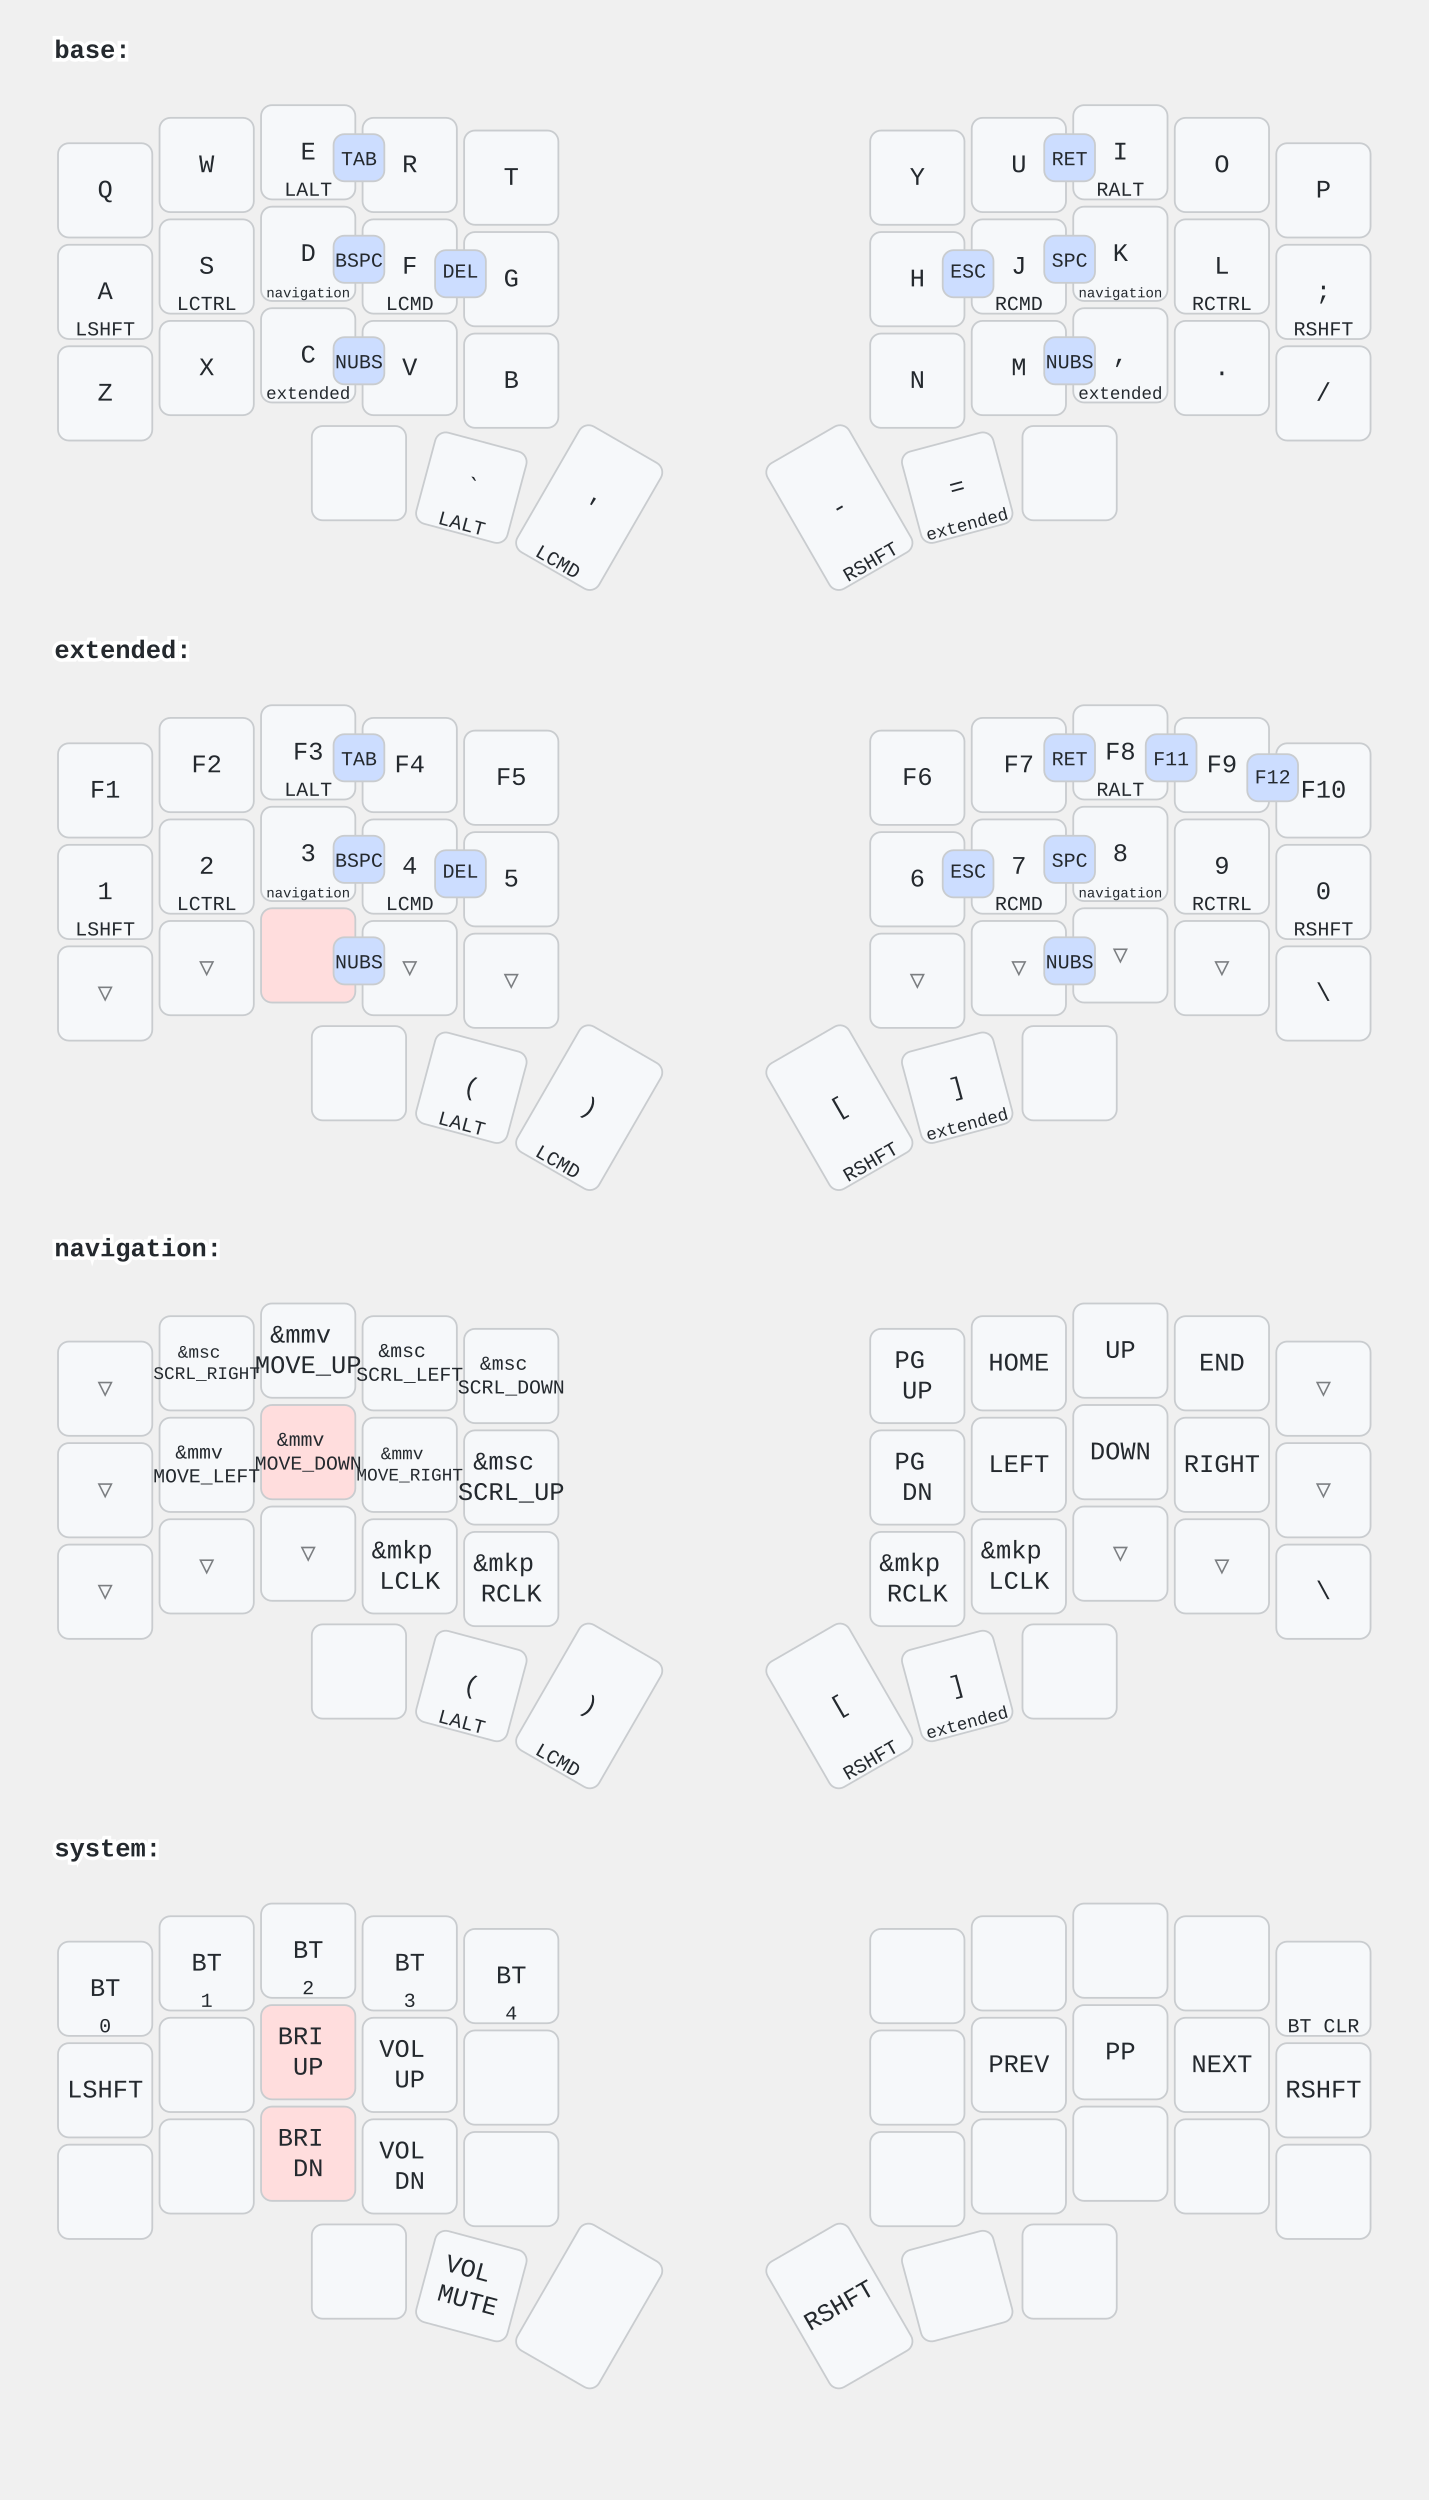
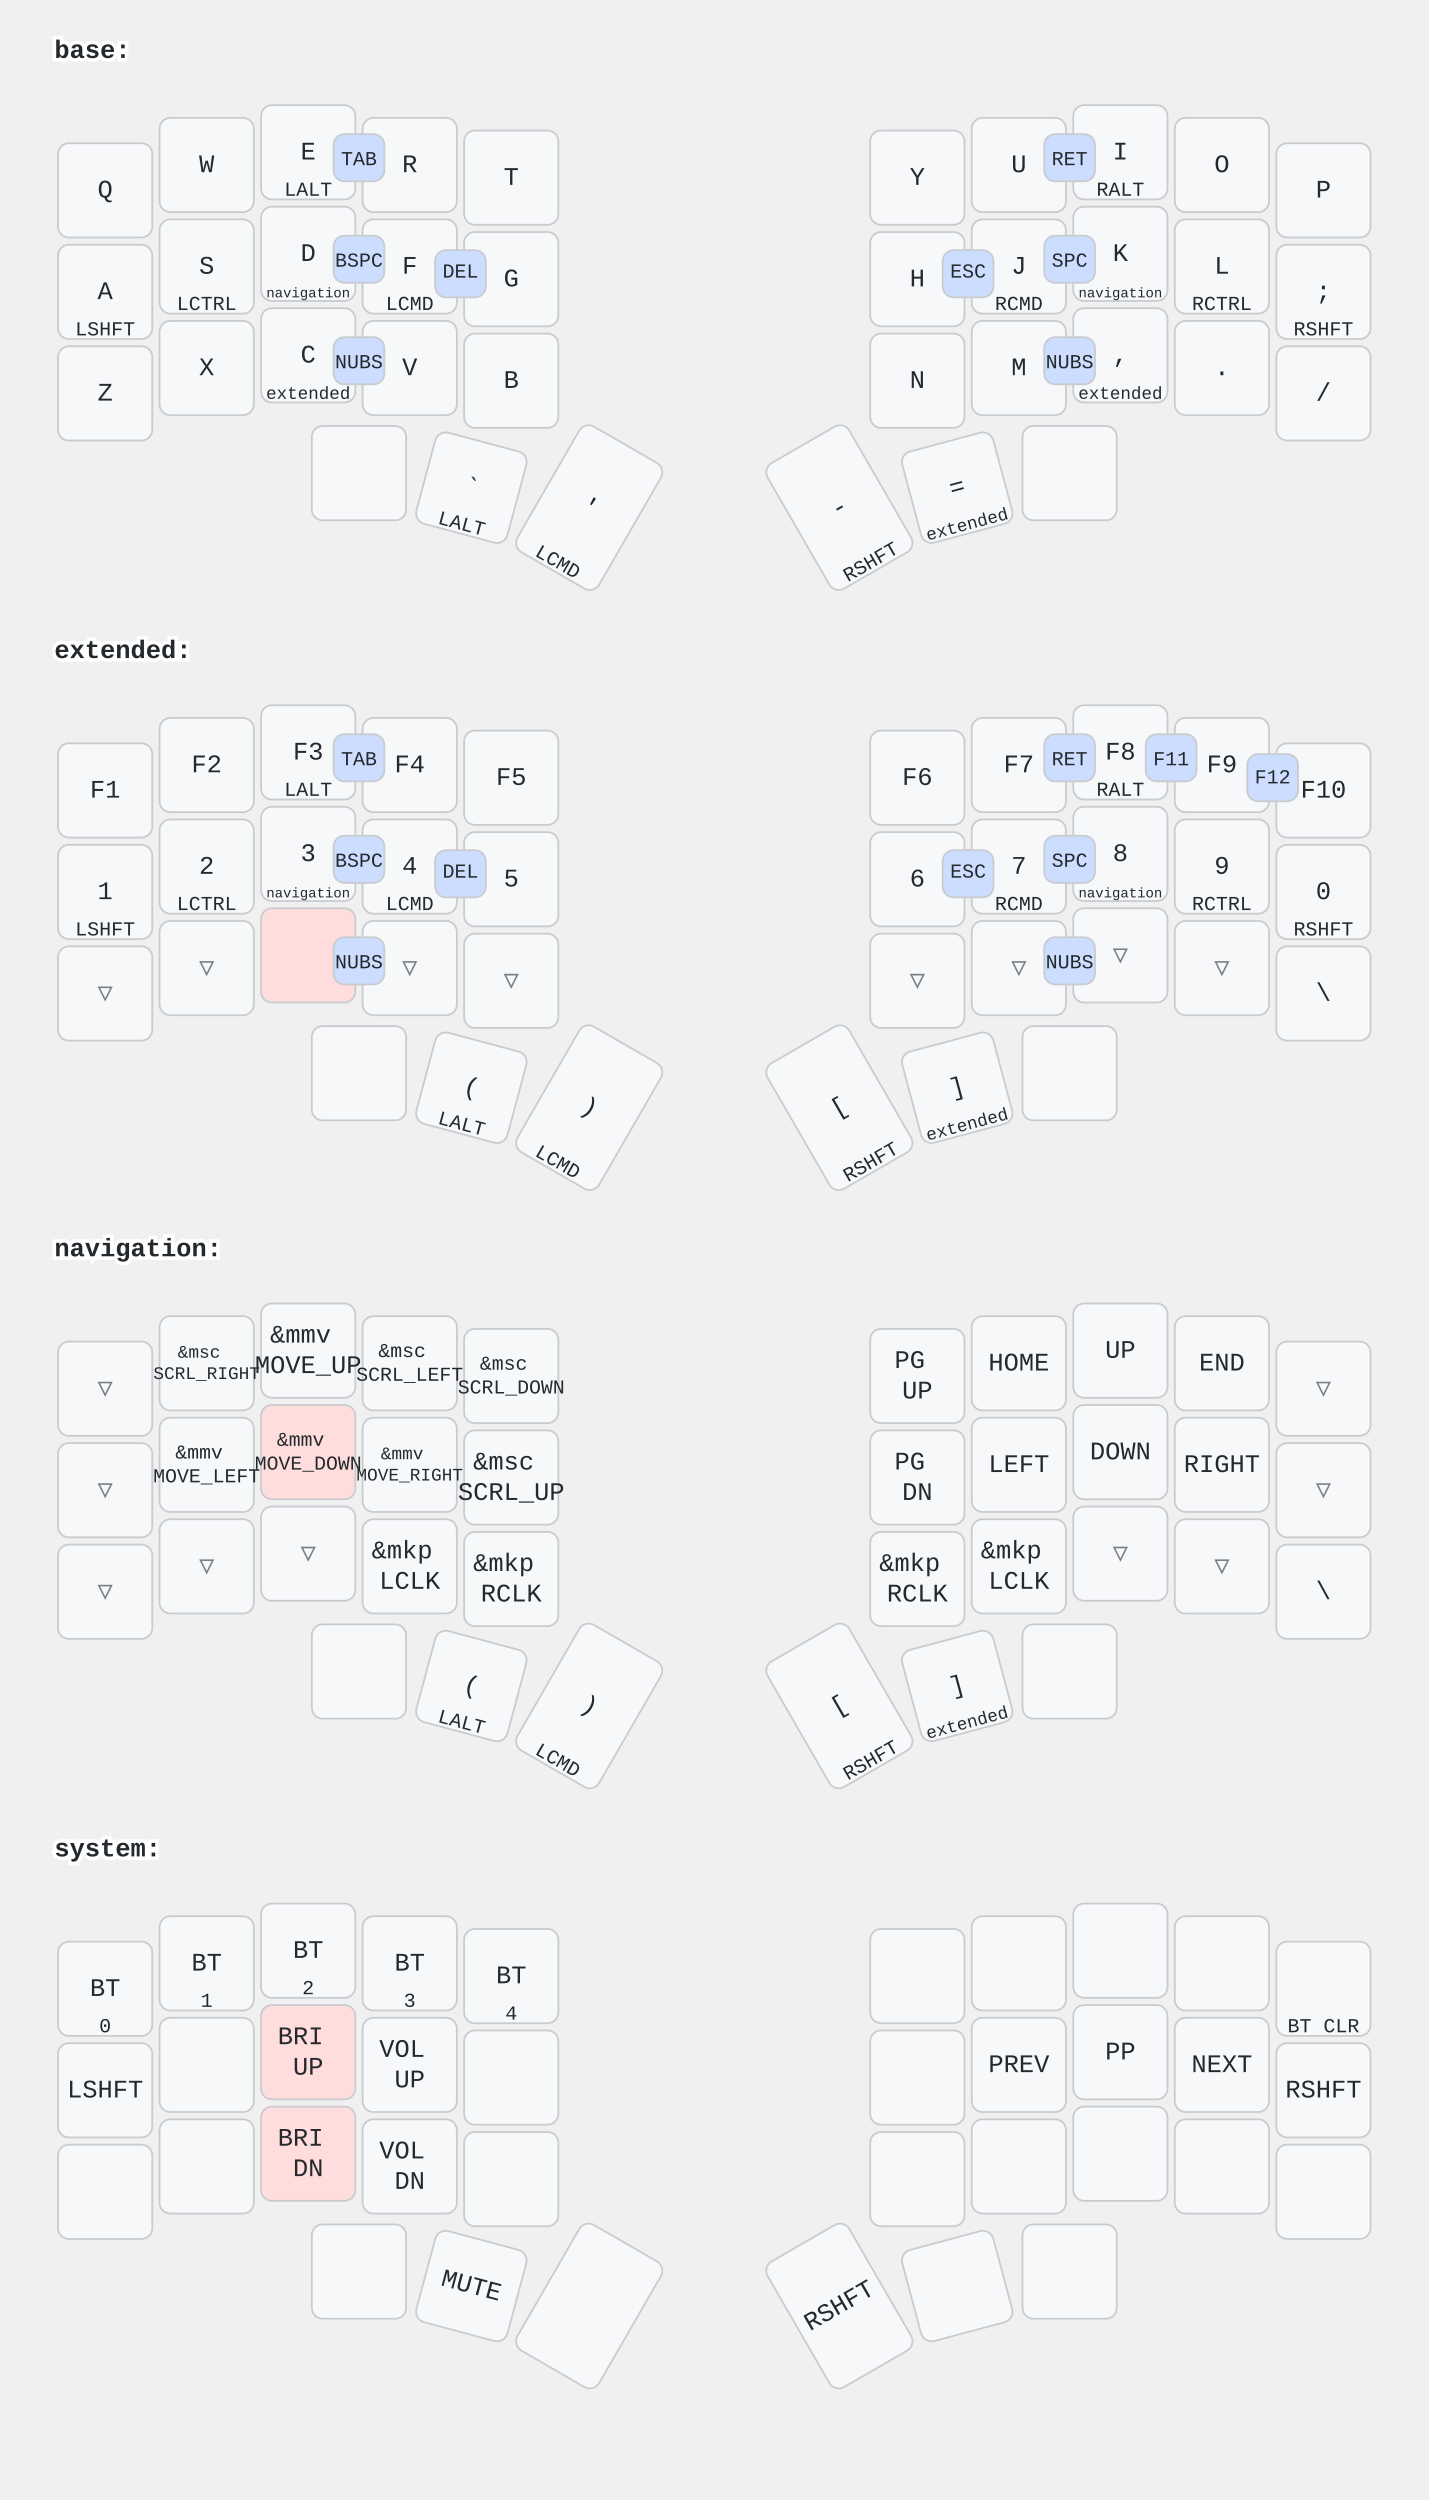
<svg xmlns="http://www.w3.org/2000/svg" width="788" height="1379" viewBox="0 0 788 1379" class="keymap">
  <style>/* inherit to force styles through use tags */
svg path {
    fill: inherit;
}

/* font and background color specifications */
svg.keymap {
    font-family: SFMono-Regular,Consolas,Liberation Mono,Menlo,monospace;
    font-size: 14px;
    font-kerning: normal;
    text-rendering: optimizeLegibility;
    fill: #24292e;
}

/* default key styling */
rect.key {
    fill: #f6f8fa;
}

rect.key, rect.combo {
    stroke: #c9cccf;
    stroke-width: 1;
}

/* default key side styling, only used is draw_key_sides is set */
rect.side {
    filter: brightness(90%);
}

/* color accent for combo boxes */
rect.combo, rect.combo-separate {
    fill: #cdf;
}

/* color accent for held keys */
rect.held, rect.combo.held {
    fill: #fdd;
}

/* color accent for ghost (optional) keys */
rect.ghost, rect.combo.ghost {
    stroke-dasharray: 4, 4;
    stroke-width: 2;
}

text {
    text-anchor: middle;
    dominant-baseline: middle;
}

/* styling for layer labels */
text.label {
    font-weight: bold;
    text-anchor: start;
    stroke: white;
    stroke-width: 4;
    paint-order: stroke;
}

/* styling for optional footer */
text.footer {
    text-anchor: end;
    dominant-baseline: auto;
    stroke: white;
    stroke-width: 4;
    paint-order: stroke;
}

/* styling for combo tap, and key non-tap label text */
text.combo, text.hold, text.shifted, text.left, text.right {
    font-size: 11px;
}

text.hold {
    text-anchor: middle;
    dominant-baseline: auto;
}

text.shifted {
    text-anchor: middle;
    dominant-baseline: hanging;
}

text.left {
    text-anchor: start;
}

text.right {
    text-anchor: end;
}

text.layer-activator {
    text-decoration: underline;
}

/* styling for hold/shifted label text in combo box */
text.combo.hold, text.combo.shifted, text.combo.left, text.combo.right {
    font-size: 8px;
}

/* lighter symbol for transparent keys */
text.trans {
    fill: #7b7e81;
}

/* styling for combo dendrons */
path.combo {
    stroke-width: 1;
    stroke: gray;
    fill: none;
}

/* Start Tabler Icons Cleanup */
/* cannot use height/width with glyphs */
.icon-tabler &gt; path {
    fill: inherit;
    stroke: inherit;
    stroke-width: 2;
}
/* hide tabler's default box */
.icon-tabler &gt; path[stroke="none"][fill="none"] {
    visibility: hidden;
}
/* End Tabler Icons Cleanup */
</style>
  <g transform="translate(30, 0)" class="layer-base">
    <text x="0" y="28" class="label" id="base">base:</text>
    <g transform="translate(0, 56)">
      <g transform="translate(28, 49)" class="key keypos-0">
        <rect rx="6" ry="6" x="-26" y="-26" width="52" height="52" class="key" />
        <text x="0" y="0" class="key tap">Q</text>
      </g>
      <g transform="translate(84, 35)" class="key keypos-1">
        <rect rx="6" ry="6" x="-26" y="-26" width="52" height="52" class="key" />
        <text x="0" y="0" class="key tap">W</text>
      </g>
      <g transform="translate(140, 28)" class="key keypos-2">
        <rect rx="6" ry="6" x="-26" y="-26" width="52" height="52" class="key" />
        <text x="0" y="0" class="key tap">E</text>
        <text x="0" y="24" class="key hold">LALT</text>
      </g>
      <g transform="translate(196, 35)" class="key keypos-3">
        <rect rx="6" ry="6" x="-26" y="-26" width="52" height="52" class="key" />
        <text x="0" y="0" class="key tap">R</text>
      </g>
      <g transform="translate(252, 42)" class="key keypos-4">
        <rect rx="6" ry="6" x="-26" y="-26" width="52" height="52" class="key" />
        <text x="0" y="0" class="key tap">T</text>
      </g>
      <g transform="translate(476, 42)" class="key keypos-5">
        <rect rx="6" ry="6" x="-26" y="-26" width="52" height="52" class="key" />
        <text x="0" y="0" class="key tap">Y</text>
      </g>
      <g transform="translate(532, 35)" class="key keypos-6">
        <rect rx="6" ry="6" x="-26" y="-26" width="52" height="52" class="key" />
        <text x="0" y="0" class="key tap">U</text>
      </g>
      <g transform="translate(588, 28)" class="key keypos-7">
        <rect rx="6" ry="6" x="-26" y="-26" width="52" height="52" class="key" />
        <text x="0" y="0" class="key tap">I</text>
        <text x="0" y="24" class="key hold">RALT</text>
      </g>
      <g transform="translate(644, 35)" class="key keypos-8">
        <rect rx="6" ry="6" x="-26" y="-26" width="52" height="52" class="key" />
        <text x="0" y="0" class="key tap">O</text>
      </g>
      <g transform="translate(700, 49)" class="key keypos-9">
        <rect rx="6" ry="6" x="-26" y="-26" width="52" height="52" class="key" />
        <text x="0" y="0" class="key tap">P</text>
      </g>
      <g transform="translate(28, 105)" class="key keypos-10">
        <rect rx="6" ry="6" x="-26" y="-26" width="52" height="52" class="key" />
        <text x="0" y="0" class="key tap">A</text>
        <text x="0" y="24" class="key hold">LSHFT</text>
      </g>
      <g transform="translate(84, 91)" class="key keypos-11">
        <rect rx="6" ry="6" x="-26" y="-26" width="52" height="52" class="key" />
        <text x="0" y="0" class="key tap">S</text>
        <text x="0" y="24" class="key hold">LCTRL</text>
      </g>
      <g transform="translate(140, 84)" class="key keypos-12">
        <rect rx="6" ry="6" x="-26" y="-26" width="52" height="52" class="key" />
        <text x="0" y="0" class="key tap">D</text>
        <a href="#navigation">
          <text x="0" y="24" class="key hold layer-activator">
            <tspan style="font-size: 70%">navigation</tspan>
          </text>
        </a>
      </g>
      <g transform="translate(196, 91)" class="key keypos-13">
        <rect rx="6" ry="6" x="-26" y="-26" width="52" height="52" class="key" />
        <text x="0" y="0" class="key tap">F</text>
        <text x="0" y="24" class="key hold">LCMD</text>
      </g>
      <g transform="translate(252, 98)" class="key keypos-14">
        <rect rx="6" ry="6" x="-26" y="-26" width="52" height="52" class="key" />
        <text x="0" y="0" class="key tap">G</text>
      </g>
      <g transform="translate(476, 98)" class="key keypos-15">
        <rect rx="6" ry="6" x="-26" y="-26" width="52" height="52" class="key" />
        <text x="0" y="0" class="key tap">H</text>
      </g>
      <g transform="translate(532, 91)" class="key keypos-16">
        <rect rx="6" ry="6" x="-26" y="-26" width="52" height="52" class="key" />
        <text x="0" y="0" class="key tap">J</text>
        <text x="0" y="24" class="key hold">RCMD</text>
      </g>
      <g transform="translate(588, 84)" class="key keypos-17">
        <rect rx="6" ry="6" x="-26" y="-26" width="52" height="52" class="key" />
        <text x="0" y="0" class="key tap">K</text>
        <a href="#navigation">
          <text x="0" y="24" class="key hold layer-activator">
            <tspan style="font-size: 70%">navigation</tspan>
          </text>
        </a>
      </g>
      <g transform="translate(644, 91)" class="key keypos-18">
        <rect rx="6" ry="6" x="-26" y="-26" width="52" height="52" class="key" />
        <text x="0" y="0" class="key tap">L</text>
        <text x="0" y="24" class="key hold">RCTRL</text>
      </g>
      <g transform="translate(700, 105)" class="key keypos-19">
        <rect rx="6" ry="6" x="-26" y="-26" width="52" height="52" class="key" />
        <text x="0" y="0" class="key tap">;</text>
        <text x="0" y="24" class="key hold">RSHFT</text>
      </g>
      <g transform="translate(28, 161)" class="key keypos-20">
        <rect rx="6" ry="6" x="-26" y="-26" width="52" height="52" class="key" />
        <text x="0" y="0" class="key tap">Z</text>
      </g>
      <g transform="translate(84, 147)" class="key keypos-21">
        <rect rx="6" ry="6" x="-26" y="-26" width="52" height="52" class="key" />
        <text x="0" y="0" class="key tap">X</text>
      </g>
      <g transform="translate(140, 140)" class="key keypos-22">
        <rect rx="6" ry="6" x="-26" y="-26" width="52" height="52" class="key" />
        <text x="0" y="0" class="key tap">C</text>
        <a href="#extended">
          <text x="0" y="24" class="key hold layer-activator">
            <tspan style="font-size: 88%">extended</tspan>
          </text>
        </a>
      </g>
      <g transform="translate(196, 147)" class="key keypos-23">
        <rect rx="6" ry="6" x="-26" y="-26" width="52" height="52" class="key" />
        <text x="0" y="0" class="key tap">V</text>
      </g>
      <g transform="translate(252, 154)" class="key keypos-24">
        <rect rx="6" ry="6" x="-26" y="-26" width="52" height="52" class="key" />
        <text x="0" y="0" class="key tap">B</text>
      </g>
      <g transform="translate(476, 154)" class="key keypos-25">
        <rect rx="6" ry="6" x="-26" y="-26" width="52" height="52" class="key" />
        <text x="0" y="0" class="key tap">N</text>
      </g>
      <g transform="translate(532, 147)" class="key keypos-26">
        <rect rx="6" ry="6" x="-26" y="-26" width="52" height="52" class="key" />
        <text x="0" y="0" class="key tap">M</text>
      </g>
      <g transform="translate(588, 140)" class="key keypos-27">
        <rect rx="6" ry="6" x="-26" y="-26" width="52" height="52" class="key" />
        <text x="0" y="0" class="key tap">,</text>
        <a href="#extended">
          <text x="0" y="24" class="key hold layer-activator">
            <tspan style="font-size: 88%">extended</tspan>
          </text>
        </a>
      </g>
      <g transform="translate(644, 147)" class="key keypos-28">
        <rect rx="6" ry="6" x="-26" y="-26" width="52" height="52" class="key" />
        <text x="0" y="0" class="key tap">.</text>
      </g>
      <g transform="translate(700, 161)" class="key keypos-29">
        <rect rx="6" ry="6" x="-26" y="-26" width="52" height="52" class="key" />
        <text x="0" y="0" class="key tap">/</text>
      </g>
      <g transform="translate(168, 205)" class="key keypos-30">
        <rect rx="6" ry="6" x="-26" y="-26" width="52" height="52" class="key" />
      </g>
      <g transform="translate(230, 213) rotate(15.0)" class="key keypos-31">
        <rect rx="6" ry="6" x="-26" y="-26" width="52" height="52" class="key" />
        <text x="0" y="0" class="key tap">`</text>
        <text x="0" y="24" class="key hold">LALT</text>
      </g>
      <g transform="translate(295, 224) rotate(30.0)" class="key keypos-32">
        <rect rx="6" ry="6" x="-26" y="-40" width="52" height="80" class="key" />
        <text x="0" y="0" class="key tap">'</text>
        <text x="0" y="38" class="key hold">LCMD</text>
      </g>
      <g transform="translate(433, 224) rotate(-30.0)" class="key keypos-33">
        <rect rx="6" ry="6" x="-26" y="-40" width="52" height="80" class="key" />
        <text x="0" y="0" class="key tap">-</text>
        <text x="0" y="38" class="key hold">RSHFT</text>
      </g>
      <g transform="translate(498, 213) rotate(-15.0)" class="key keypos-34">
        <rect rx="6" ry="6" x="-26" y="-26" width="52" height="52" class="key" />
        <text x="0" y="0" class="key tap">=</text>
        <a href="#extended">
          <text x="0" y="24" class="key hold layer-activator">
            <tspan style="font-size: 88%">extended</tspan>
          </text>
        </a>
      </g>
      <g transform="translate(560, 205)" class="key keypos-35">
        <rect rx="6" ry="6" x="-26" y="-26" width="52" height="52" class="key" />
      </g>
      <g class="combo combopos-0">
        <rect rx="6" ry="6" x="154" y="18" width="28" height="26" class="combo" />
        <text x="168" y="32" class="combo tap">TAB</text>
      </g>
      <g class="combo combopos-1">
        <rect rx="6" ry="6" x="154" y="74" width="28" height="26" class="combo" />
        <text x="168" y="88" class="combo tap">BSPC</text>
      </g>
      <g class="combo combopos-2">
        <rect rx="6" ry="6" x="210" y="82" width="28" height="26" class="combo" />
        <text x="224" y="94" class="combo tap">DEL</text>
      </g>
      <g class="combo combopos-3">
        <rect rx="6" ry="6" x="546" y="18" width="28" height="26" class="combo" />
        <text x="560" y="32" class="combo tap">RET</text>
      </g>
      <g class="combo combopos-4">
        <rect rx="6" ry="6" x="490" y="82" width="28" height="26" class="combo" />
        <text x="504" y="94" class="combo tap">ESC</text>
      </g>
      <g class="combo combopos-5">
        <rect rx="6" ry="6" x="546" y="74" width="28" height="26" class="combo" />
        <text x="560" y="88" class="combo tap">SPC</text>
      </g>
      <g class="combo combopos-6">
        <rect rx="6" ry="6" x="154" y="130" width="28" height="26" class="combo" />
        <text x="168" y="144" class="combo tap">NUBS</text>
      </g>
      <g class="combo combopos-7">
        <rect rx="6" ry="6" x="546" y="130" width="28" height="26" class="combo" />
        <text x="560" y="144" class="combo tap">NUBS</text>
      </g>
    </g>
  </g>
  <g transform="translate(30, 331)" class="layer-extended">
    <text x="0" y="28" class="label" id="extended">extended:</text>
    <g transform="translate(0, 56)">
      <g transform="translate(28, 49)" class="key keypos-0">
        <rect rx="6" ry="6" x="-26" y="-26" width="52" height="52" class="key" />
        <text x="0" y="0" class="key tap">F1</text>
      </g>
      <g transform="translate(84, 35)" class="key keypos-1">
        <rect rx="6" ry="6" x="-26" y="-26" width="52" height="52" class="key" />
        <text x="0" y="0" class="key tap">F2</text>
      </g>
      <g transform="translate(140, 28)" class="key keypos-2">
        <rect rx="6" ry="6" x="-26" y="-26" width="52" height="52" class="key" />
        <text x="0" y="0" class="key tap">F3</text>
        <text x="0" y="24" class="key hold">LALT</text>
      </g>
      <g transform="translate(196, 35)" class="key keypos-3">
        <rect rx="6" ry="6" x="-26" y="-26" width="52" height="52" class="key" />
        <text x="0" y="0" class="key tap">F4</text>
      </g>
      <g transform="translate(252, 42)" class="key keypos-4">
        <rect rx="6" ry="6" x="-26" y="-26" width="52" height="52" class="key" />
        <text x="0" y="0" class="key tap">F5</text>
      </g>
      <g transform="translate(476, 42)" class="key keypos-5">
        <rect rx="6" ry="6" x="-26" y="-26" width="52" height="52" class="key" />
        <text x="0" y="0" class="key tap">F6</text>
      </g>
      <g transform="translate(532, 35)" class="key keypos-6">
        <rect rx="6" ry="6" x="-26" y="-26" width="52" height="52" class="key" />
        <text x="0" y="0" class="key tap">F7</text>
      </g>
      <g transform="translate(588, 28)" class="key keypos-7">
        <rect rx="6" ry="6" x="-26" y="-26" width="52" height="52" class="key" />
        <text x="0" y="0" class="key tap">F8</text>
        <text x="0" y="24" class="key hold">RALT</text>
      </g>
      <g transform="translate(644, 35)" class="key keypos-8">
        <rect rx="6" ry="6" x="-26" y="-26" width="52" height="52" class="key" />
        <text x="0" y="0" class="key tap">F9</text>
      </g>
      <g transform="translate(700, 49)" class="key keypos-9">
        <rect rx="6" ry="6" x="-26" y="-26" width="52" height="52" class="key" />
        <text x="0" y="0" class="key tap">F10</text>
      </g>
      <g transform="translate(28, 105)" class="key keypos-10">
        <rect rx="6" ry="6" x="-26" y="-26" width="52" height="52" class="key" />
        <text x="0" y="0" class="key tap">1</text>
        <text x="0" y="24" class="key hold">LSHFT</text>
      </g>
      <g transform="translate(84, 91)" class="key keypos-11">
        <rect rx="6" ry="6" x="-26" y="-26" width="52" height="52" class="key" />
        <text x="0" y="0" class="key tap">2</text>
        <text x="0" y="24" class="key hold">LCTRL</text>
      </g>
      <g transform="translate(140, 84)" class="key keypos-12">
        <rect rx="6" ry="6" x="-26" y="-26" width="52" height="52" class="key" />
        <text x="0" y="0" class="key tap">3</text>
        <a href="#navigation">
          <text x="0" y="24" class="key hold layer-activator">
            <tspan style="font-size: 70%">navigation</tspan>
          </text>
        </a>
      </g>
      <g transform="translate(196, 91)" class="key keypos-13">
        <rect rx="6" ry="6" x="-26" y="-26" width="52" height="52" class="key" />
        <text x="0" y="0" class="key tap">4</text>
        <text x="0" y="24" class="key hold">LCMD</text>
      </g>
      <g transform="translate(252, 98)" class="key keypos-14">
        <rect rx="6" ry="6" x="-26" y="-26" width="52" height="52" class="key" />
        <text x="0" y="0" class="key tap">5</text>
      </g>
      <g transform="translate(476, 98)" class="key keypos-15">
        <rect rx="6" ry="6" x="-26" y="-26" width="52" height="52" class="key" />
        <text x="0" y="0" class="key tap">6</text>
      </g>
      <g transform="translate(532, 91)" class="key keypos-16">
        <rect rx="6" ry="6" x="-26" y="-26" width="52" height="52" class="key" />
        <text x="0" y="0" class="key tap">7</text>
        <text x="0" y="24" class="key hold">RCMD</text>
      </g>
      <g transform="translate(588, 84)" class="key keypos-17">
        <rect rx="6" ry="6" x="-26" y="-26" width="52" height="52" class="key" />
        <text x="0" y="0" class="key tap">8</text>
        <a href="#navigation">
          <text x="0" y="24" class="key hold layer-activator">
            <tspan style="font-size: 70%">navigation</tspan>
          </text>
        </a>
      </g>
      <g transform="translate(644, 91)" class="key keypos-18">
        <rect rx="6" ry="6" x="-26" y="-26" width="52" height="52" class="key" />
        <text x="0" y="0" class="key tap">9</text>
        <text x="0" y="24" class="key hold">RCTRL</text>
      </g>
      <g transform="translate(700, 105)" class="key keypos-19">
        <rect rx="6" ry="6" x="-26" y="-26" width="52" height="52" class="key" />
        <text x="0" y="0" class="key tap">0</text>
        <text x="0" y="24" class="key hold">RSHFT</text>
      </g>
      <g transform="translate(28, 161)" class="key trans keypos-20">
        <rect rx="6" ry="6" x="-26" y="-26" width="52" height="52" class="key trans" />
        <text x="0" y="0" class="key trans tap">▽</text>
      </g>
      <g transform="translate(84, 147)" class="key trans keypos-21">
        <rect rx="6" ry="6" x="-26" y="-26" width="52" height="52" class="key trans" />
        <text x="0" y="0" class="key trans tap">▽</text>
      </g>
      <g transform="translate(140, 140)" class="key held keypos-22">
        <rect rx="6" ry="6" x="-26" y="-26" width="52" height="52" class="key held" />
      </g>
      <g transform="translate(196, 147)" class="key trans keypos-23">
        <rect rx="6" ry="6" x="-26" y="-26" width="52" height="52" class="key trans" />
        <text x="0" y="0" class="key trans tap">▽</text>
      </g>
      <g transform="translate(252, 154)" class="key trans keypos-24">
        <rect rx="6" ry="6" x="-26" y="-26" width="52" height="52" class="key trans" />
        <text x="0" y="0" class="key trans tap">▽</text>
      </g>
      <g transform="translate(476, 154)" class="key trans keypos-25">
        <rect rx="6" ry="6" x="-26" y="-26" width="52" height="52" class="key trans" />
        <text x="0" y="0" class="key trans tap">▽</text>
      </g>
      <g transform="translate(532, 147)" class="key trans keypos-26">
        <rect rx="6" ry="6" x="-26" y="-26" width="52" height="52" class="key trans" />
        <text x="0" y="0" class="key trans tap">▽</text>
      </g>
      <g transform="translate(588, 140)" class="key trans keypos-27">
        <rect rx="6" ry="6" x="-26" y="-26" width="52" height="52" class="key trans" />
        <text x="0" y="0" class="key trans tap">▽</text>
      </g>
      <g transform="translate(644, 147)" class="key trans keypos-28">
        <rect rx="6" ry="6" x="-26" y="-26" width="52" height="52" class="key trans" />
        <text x="0" y="0" class="key trans tap">▽</text>
      </g>
      <g transform="translate(700, 161)" class="key keypos-29">
        <rect rx="6" ry="6" x="-26" y="-26" width="52" height="52" class="key" />
        <text x="0" y="0" class="key tap">\</text>
      </g>
      <g transform="translate(168, 205)" class="key keypos-30">
        <rect rx="6" ry="6" x="-26" y="-26" width="52" height="52" class="key" />
      </g>
      <g transform="translate(230, 213) rotate(15.0)" class="key keypos-31">
        <rect rx="6" ry="6" x="-26" y="-26" width="52" height="52" class="key" />
        <text x="0" y="0" class="key tap">(</text>
        <text x="0" y="24" class="key hold">LALT</text>
      </g>
      <g transform="translate(295, 224) rotate(30.0)" class="key keypos-32">
        <rect rx="6" ry="6" x="-26" y="-40" width="52" height="80" class="key" />
        <text x="0" y="0" class="key tap">)</text>
        <text x="0" y="38" class="key hold">LCMD</text>
      </g>
      <g transform="translate(433, 224) rotate(-30.0)" class="key keypos-33">
        <rect rx="6" ry="6" x="-26" y="-40" width="52" height="80" class="key" />
        <text x="0" y="0" class="key tap">[</text>
        <text x="0" y="38" class="key hold">RSHFT</text>
      </g>
      <g transform="translate(498, 213) rotate(-15.0)" class="key keypos-34">
        <rect rx="6" ry="6" x="-26" y="-26" width="52" height="52" class="key" />
        <text x="0" y="0" class="key tap">]</text>
        <a href="#extended">
          <text x="0" y="24" class="key hold layer-activator">
            <tspan style="font-size: 88%">extended</tspan>
          </text>
        </a>
      </g>
      <g transform="translate(560, 205)" class="key keypos-35">
        <rect rx="6" ry="6" x="-26" y="-26" width="52" height="52" class="key" />
      </g>
      <g class="combo combopos-0">
        <rect rx="6" ry="6" x="154" y="18" width="28" height="26" class="combo" />
        <text x="168" y="32" class="combo tap">TAB</text>
      </g>
      <g class="combo combopos-1">
        <rect rx="6" ry="6" x="154" y="74" width="28" height="26" class="combo" />
        <text x="168" y="88" class="combo tap">BSPC</text>
      </g>
      <g class="combo combopos-2">
        <rect rx="6" ry="6" x="210" y="82" width="28" height="26" class="combo" />
        <text x="224" y="94" class="combo tap">DEL</text>
      </g>
      <g class="combo combopos-3">
        <rect rx="6" ry="6" x="546" y="18" width="28" height="26" class="combo" />
        <text x="560" y="32" class="combo tap">RET</text>
      </g>
      <g class="combo combopos-4">
        <rect rx="6" ry="6" x="490" y="82" width="28" height="26" class="combo" />
        <text x="504" y="94" class="combo tap">ESC</text>
      </g>
      <g class="combo combopos-5">
        <rect rx="6" ry="6" x="546" y="74" width="28" height="26" class="combo" />
        <text x="560" y="88" class="combo tap">SPC</text>
      </g>
      <g class="combo combopos-6">
        <rect rx="6" ry="6" x="154" y="130" width="28" height="26" class="combo" />
        <text x="168" y="144" class="combo tap">NUBS</text>
      </g>
      <g class="combo combopos-7">
        <rect rx="6" ry="6" x="546" y="130" width="28" height="26" class="combo" />
        <text x="560" y="144" class="combo tap">NUBS</text>
      </g>
      <g class="combo combopos-8">
        <rect rx="6" ry="6" x="602" y="18" width="28" height="26" class="combo" />
        <text x="616" y="32" class="combo tap">F11</text>
      </g>
      <g class="combo combopos-9">
        <rect rx="6" ry="6" x="658" y="29" width="28" height="26" class="combo" />
        <text x="672" y="42" class="combo tap">F12</text>
      </g>
    </g>
  </g>
  <g transform="translate(30, 661)" class="layer-navigation">
    <text x="0" y="28" class="label" id="navigation">navigation:</text>
    <g transform="translate(0, 56)">
      <g transform="translate(28, 49)" class="key trans keypos-0">
        <rect rx="6" ry="6" x="-26" y="-26" width="52" height="52" class="key trans" />
        <text x="0" y="0" class="key trans tap">▽</text>
      </g>
      <g transform="translate(84, 35)" class="key keypos-1">
        <rect rx="6" ry="6" x="-26" y="-26" width="52" height="52" class="key" />
        <text x="0" y="0" class="key tap">
          <tspan x="0" dy="-0.6em" style="font-size: 70%">&amp;msc</tspan>
          <tspan x="0" dy="1.2em" style="font-size: 70%">SCRL_RIGHT</tspan>
        </text>
      </g>
      <g transform="translate(140, 28)" class="key keypos-2">
        <rect rx="6" ry="6" x="-26" y="-26" width="52" height="52" class="key" />
        <text x="0" y="0" class="key tap">
          <tspan x="0" dy="-0.6em">&amp;mmv</tspan>
          <tspan x="0" dy="1.2em">MOVE_UP</tspan>
        </text>
      </g>
      <g transform="translate(196, 35)" class="key keypos-3">
        <rect rx="6" ry="6" x="-26" y="-26" width="52" height="52" class="key" />
        <text x="0" y="0" class="key tap">
          <tspan x="0" dy="-0.6em" style="font-size: 78%">&amp;msc</tspan>
          <tspan x="0" dy="1.2em" style="font-size: 78%">SCRL_LEFT</tspan>
        </text>
      </g>
      <g transform="translate(252, 42)" class="key keypos-4">
        <rect rx="6" ry="6" x="-26" y="-26" width="52" height="52" class="key" />
        <text x="0" y="0" class="key tap">
          <tspan x="0" dy="-0.6em" style="font-size: 78%">&amp;msc</tspan>
          <tspan x="0" dy="1.2em" style="font-size: 78%">SCRL_DOWN</tspan>
        </text>
      </g>
      <g transform="translate(476, 42)" class="key keypos-5">
        <rect rx="6" ry="6" x="-26" y="-26" width="52" height="52" class="key" />
        <text x="0" y="0" class="key tap">
          <tspan x="0" dy="-0.6em">PG</tspan>
          <tspan x="0" dy="1.2em">UP</tspan>
        </text>
      </g>
      <g transform="translate(532, 35)" class="key keypos-6">
        <rect rx="6" ry="6" x="-26" y="-26" width="52" height="52" class="key" />
        <text x="0" y="0" class="key tap">HOME</text>
      </g>
      <g transform="translate(588, 28)" class="key keypos-7">
        <rect rx="6" ry="6" x="-26" y="-26" width="52" height="52" class="key" />
        <text x="0" y="0" class="key tap">UP</text>
      </g>
      <g transform="translate(644, 35)" class="key keypos-8">
        <rect rx="6" ry="6" x="-26" y="-26" width="52" height="52" class="key" />
        <text x="0" y="0" class="key tap">END</text>
      </g>
      <g transform="translate(700, 49)" class="key trans keypos-9">
        <rect rx="6" ry="6" x="-26" y="-26" width="52" height="52" class="key trans" />
        <text x="0" y="0" class="key trans tap">▽</text>
      </g>
      <g transform="translate(28, 105)" class="key trans keypos-10">
        <rect rx="6" ry="6" x="-26" y="-26" width="52" height="52" class="key trans" />
        <text x="0" y="0" class="key trans tap">▽</text>
      </g>
      <g transform="translate(84, 91)" class="key keypos-11">
        <rect rx="6" ry="6" x="-26" y="-26" width="52" height="52" class="key" />
        <text x="0" y="0" class="key tap">
          <tspan x="0" dy="-0.6em" style="font-size: 78%">&amp;mmv</tspan>
          <tspan x="0" dy="1.2em" style="font-size: 78%">MOVE_LEFT</tspan>
        </text>
      </g>
      <g transform="translate(140, 84)" class="key held keypos-12">
        <rect rx="6" ry="6" x="-26" y="-26" width="52" height="52" class="key held" />
        <text x="0" y="0" class="key held tap">
          <tspan x="0" dy="-0.6em" style="font-size: 78%">&amp;mmv</tspan>
          <tspan x="0" dy="1.2em" style="font-size: 78%">MOVE_DOWN</tspan>
        </text>
      </g>
      <g transform="translate(196, 91)" class="key keypos-13">
        <rect rx="6" ry="6" x="-26" y="-26" width="52" height="52" class="key" />
        <text x="0" y="0" class="key tap">
          <tspan x="0" dy="-0.6em" style="font-size: 70%">&amp;mmv</tspan>
          <tspan x="0" dy="1.2em" style="font-size: 70%">MOVE_RIGHT</tspan>
        </text>
      </g>
      <g transform="translate(252, 98)" class="key keypos-14">
        <rect rx="6" ry="6" x="-26" y="-26" width="52" height="52" class="key" />
        <text x="0" y="0" class="key tap">
          <tspan x="0" dy="-0.6em">&amp;msc</tspan>
          <tspan x="0" dy="1.2em">SCRL_UP</tspan>
        </text>
      </g>
      <g transform="translate(476, 98)" class="key keypos-15">
        <rect rx="6" ry="6" x="-26" y="-26" width="52" height="52" class="key" />
        <text x="0" y="0" class="key tap">
          <tspan x="0" dy="-0.6em">PG</tspan>
          <tspan x="0" dy="1.2em">DN</tspan>
        </text>
      </g>
      <g transform="translate(532, 91)" class="key keypos-16">
        <rect rx="6" ry="6" x="-26" y="-26" width="52" height="52" class="key" />
        <text x="0" y="0" class="key tap">LEFT</text>
      </g>
      <g transform="translate(588, 84)" class="key keypos-17">
        <rect rx="6" ry="6" x="-26" y="-26" width="52" height="52" class="key" />
        <text x="0" y="0" class="key tap">DOWN</text>
      </g>
      <g transform="translate(644, 91)" class="key keypos-18">
        <rect rx="6" ry="6" x="-26" y="-26" width="52" height="52" class="key" />
        <text x="0" y="0" class="key tap">RIGHT</text>
      </g>
      <g transform="translate(700, 105)" class="key trans keypos-19">
        <rect rx="6" ry="6" x="-26" y="-26" width="52" height="52" class="key trans" />
        <text x="0" y="0" class="key trans tap">▽</text>
      </g>
      <g transform="translate(28, 161)" class="key trans keypos-20">
        <rect rx="6" ry="6" x="-26" y="-26" width="52" height="52" class="key trans" />
        <text x="0" y="0" class="key trans tap">▽</text>
      </g>
      <g transform="translate(84, 147)" class="key trans keypos-21">
        <rect rx="6" ry="6" x="-26" y="-26" width="52" height="52" class="key trans" />
        <text x="0" y="0" class="key trans tap">▽</text>
      </g>
      <g transform="translate(140, 140)" class="key trans keypos-22">
        <rect rx="6" ry="6" x="-26" y="-26" width="52" height="52" class="key trans" />
        <text x="0" y="0" class="key trans tap">▽</text>
      </g>
      <g transform="translate(196, 147)" class="key keypos-23">
        <rect rx="6" ry="6" x="-26" y="-26" width="52" height="52" class="key" />
        <text x="0" y="0" class="key tap">
          <tspan x="0" dy="-0.6em">&amp;mkp</tspan>
          <tspan x="0" dy="1.2em">LCLK</tspan>
        </text>
      </g>
      <g transform="translate(252, 154)" class="key keypos-24">
        <rect rx="6" ry="6" x="-26" y="-26" width="52" height="52" class="key" />
        <text x="0" y="0" class="key tap">
          <tspan x="0" dy="-0.6em">&amp;mkp</tspan>
          <tspan x="0" dy="1.2em">RCLK</tspan>
        </text>
      </g>
      <g transform="translate(476, 154)" class="key keypos-25">
        <rect rx="6" ry="6" x="-26" y="-26" width="52" height="52" class="key" />
        <text x="0" y="0" class="key tap">
          <tspan x="0" dy="-0.6em">&amp;mkp</tspan>
          <tspan x="0" dy="1.2em">RCLK</tspan>
        </text>
      </g>
      <g transform="translate(532, 147)" class="key keypos-26">
        <rect rx="6" ry="6" x="-26" y="-26" width="52" height="52" class="key" />
        <text x="0" y="0" class="key tap">
          <tspan x="0" dy="-0.6em">&amp;mkp</tspan>
          <tspan x="0" dy="1.2em">LCLK</tspan>
        </text>
      </g>
      <g transform="translate(588, 140)" class="key trans keypos-27">
        <rect rx="6" ry="6" x="-26" y="-26" width="52" height="52" class="key trans" />
        <text x="0" y="0" class="key trans tap">▽</text>
      </g>
      <g transform="translate(644, 147)" class="key trans keypos-28">
        <rect rx="6" ry="6" x="-26" y="-26" width="52" height="52" class="key trans" />
        <text x="0" y="0" class="key trans tap">▽</text>
      </g>
      <g transform="translate(700, 161)" class="key keypos-29">
        <rect rx="6" ry="6" x="-26" y="-26" width="52" height="52" class="key" />
        <text x="0" y="0" class="key tap">\</text>
      </g>
      <g transform="translate(168, 205)" class="key keypos-30">
        <rect rx="6" ry="6" x="-26" y="-26" width="52" height="52" class="key" />
      </g>
      <g transform="translate(230, 213) rotate(15.0)" class="key keypos-31">
        <rect rx="6" ry="6" x="-26" y="-26" width="52" height="52" class="key" />
        <text x="0" y="0" class="key tap">(</text>
        <text x="0" y="24" class="key hold">LALT</text>
      </g>
      <g transform="translate(295, 224) rotate(30.0)" class="key keypos-32">
        <rect rx="6" ry="6" x="-26" y="-40" width="52" height="80" class="key" />
        <text x="0" y="0" class="key tap">)</text>
        <text x="0" y="38" class="key hold">LCMD</text>
      </g>
      <g transform="translate(433, 224) rotate(-30.0)" class="key keypos-33">
        <rect rx="6" ry="6" x="-26" y="-40" width="52" height="80" class="key" />
        <text x="0" y="0" class="key tap">[</text>
        <text x="0" y="38" class="key hold">RSHFT</text>
      </g>
      <g transform="translate(498, 213) rotate(-15.0)" class="key keypos-34">
        <rect rx="6" ry="6" x="-26" y="-26" width="52" height="52" class="key" />
        <text x="0" y="0" class="key tap">]</text>
        <a href="#extended">
          <text x="0" y="24" class="key hold layer-activator">
            <tspan style="font-size: 88%">extended</tspan>
          </text>
        </a>
      </g>
      <g transform="translate(560, 205)" class="key keypos-35">
        <rect rx="6" ry="6" x="-26" y="-26" width="52" height="52" class="key" />
      </g>
    </g>
  </g>
  <g transform="translate(30, 992)" class="layer-system">
    <text x="0" y="28" class="label" id="system">system:</text>
    <g transform="translate(0, 56)">
      <g transform="translate(28, 49)" class="key keypos-0">
        <rect rx="6" ry="6" x="-26" y="-26" width="52" height="52" class="key" />
        <text x="0" y="0" class="key tap">BT</text>
        <text x="0" y="24" class="key hold">0</text>
      </g>
      <g transform="translate(84, 35)" class="key keypos-1">
        <rect rx="6" ry="6" x="-26" y="-26" width="52" height="52" class="key" />
        <text x="0" y="0" class="key tap">BT</text>
        <text x="0" y="24" class="key hold">1</text>
      </g>
      <g transform="translate(140, 28)" class="key keypos-2">
        <rect rx="6" ry="6" x="-26" y="-26" width="52" height="52" class="key" />
        <text x="0" y="0" class="key tap">BT</text>
        <text x="0" y="24" class="key hold">2</text>
      </g>
      <g transform="translate(196, 35)" class="key keypos-3">
        <rect rx="6" ry="6" x="-26" y="-26" width="52" height="52" class="key" />
        <text x="0" y="0" class="key tap">BT</text>
        <text x="0" y="24" class="key hold">3</text>
      </g>
      <g transform="translate(252, 42)" class="key keypos-4">
        <rect rx="6" ry="6" x="-26" y="-26" width="52" height="52" class="key" />
        <text x="0" y="0" class="key tap">BT</text>
        <text x="0" y="24" class="key hold">4</text>
      </g>
      <g transform="translate(476, 42)" class="key keypos-5">
        <rect rx="6" ry="6" x="-26" y="-26" width="52" height="52" class="key" />
      </g>
      <g transform="translate(532, 35)" class="key keypos-6">
        <rect rx="6" ry="6" x="-26" y="-26" width="52" height="52" class="key" />
      </g>
      <g transform="translate(588, 28)" class="key keypos-7">
        <rect rx="6" ry="6" x="-26" y="-26" width="52" height="52" class="key" />
      </g>
      <g transform="translate(644, 35)" class="key keypos-8">
        <rect rx="6" ry="6" x="-26" y="-26" width="52" height="52" class="key" />
      </g>
      <g transform="translate(700, 49)" class="key keypos-9">
        <rect rx="6" ry="6" x="-26" y="-26" width="52" height="52" class="key" />
        <text x="0" y="24" class="key hold">BT CLR</text>
      </g>
      <g transform="translate(28, 105)" class="key keypos-10">
        <rect rx="6" ry="6" x="-26" y="-26" width="52" height="52" class="key" />
        <text x="0" y="0" class="key tap">LSHFT</text>
      </g>
      <g transform="translate(84, 91)" class="key keypos-11">
        <rect rx="6" ry="6" x="-26" y="-26" width="52" height="52" class="key" />
      </g>
      <g transform="translate(140, 84)" class="key held keypos-12">
        <rect rx="6" ry="6" x="-26" y="-26" width="52" height="52" class="key held" />
        <text x="0" y="0" class="key held tap">
          <tspan x="0" dy="-0.6em">BRI</tspan>
          <tspan x="0" dy="1.2em">UP</tspan>
        </text>
      </g>
      <g transform="translate(196, 91)" class="key keypos-13">
        <rect rx="6" ry="6" x="-26" y="-26" width="52" height="52" class="key" />
        <text x="0" y="0" class="key tap">
          <tspan x="0" dy="-0.6em">VOL</tspan>
          <tspan x="0" dy="1.2em">UP</tspan>
        </text>
      </g>
      <g transform="translate(252, 98)" class="key keypos-14">
        <rect rx="6" ry="6" x="-26" y="-26" width="52" height="52" class="key" />
      </g>
      <g transform="translate(476, 98)" class="key keypos-15">
        <rect rx="6" ry="6" x="-26" y="-26" width="52" height="52" class="key" />
      </g>
      <g transform="translate(532, 91)" class="key keypos-16">
        <rect rx="6" ry="6" x="-26" y="-26" width="52" height="52" class="key" />
        <text x="0" y="0" class="key tap">PREV</text>
      </g>
      <g transform="translate(588, 84)" class="key keypos-17">
        <rect rx="6" ry="6" x="-26" y="-26" width="52" height="52" class="key" />
        <text x="0" y="0" class="key tap">PP</text>
      </g>
      <g transform="translate(644, 91)" class="key keypos-18">
        <rect rx="6" ry="6" x="-26" y="-26" width="52" height="52" class="key" />
        <text x="0" y="0" class="key tap">NEXT</text>
      </g>
      <g transform="translate(700, 105)" class="key keypos-19">
        <rect rx="6" ry="6" x="-26" y="-26" width="52" height="52" class="key" />
        <text x="0" y="0" class="key tap">RSHFT</text>
      </g>
      <g transform="translate(28, 161)" class="key keypos-20">
        <rect rx="6" ry="6" x="-26" y="-26" width="52" height="52" class="key" />
      </g>
      <g transform="translate(84, 147)" class="key keypos-21">
        <rect rx="6" ry="6" x="-26" y="-26" width="52" height="52" class="key" />
      </g>
      <g transform="translate(140, 140)" class="key held keypos-22">
        <rect rx="6" ry="6" x="-26" y="-26" width="52" height="52" class="key held" />
        <text x="0" y="0" class="key held tap">
          <tspan x="0" dy="-0.6em">BRI</tspan>
          <tspan x="0" dy="1.2em">DN</tspan>
        </text>
      </g>
      <g transform="translate(196, 147)" class="key keypos-23">
        <rect rx="6" ry="6" x="-26" y="-26" width="52" height="52" class="key" />
        <text x="0" y="0" class="key tap">
          <tspan x="0" dy="-0.6em">VOL</tspan>
          <tspan x="0" dy="1.2em">DN</tspan>
        </text>
      </g>
      <g transform="translate(252, 154)" class="key keypos-24">
        <rect rx="6" ry="6" x="-26" y="-26" width="52" height="52" class="key" />
      </g>
      <g transform="translate(476, 154)" class="key keypos-25">
        <rect rx="6" ry="6" x="-26" y="-26" width="52" height="52" class="key" />
      </g>
      <g transform="translate(532, 147)" class="key keypos-26">
        <rect rx="6" ry="6" x="-26" y="-26" width="52" height="52" class="key" />
      </g>
      <g transform="translate(588, 140)" class="key keypos-27">
        <rect rx="6" ry="6" x="-26" y="-26" width="52" height="52" class="key" />
      </g>
      <g transform="translate(644, 147)" class="key keypos-28">
        <rect rx="6" ry="6" x="-26" y="-26" width="52" height="52" class="key" />
      </g>
      <g transform="translate(700, 161)" class="key keypos-29">
        <rect rx="6" ry="6" x="-26" y="-26" width="52" height="52" class="key" />
      </g>
      <g transform="translate(168, 205)" class="key keypos-30">
        <rect rx="6" ry="6" x="-26" y="-26" width="52" height="52" class="key" />
      </g>
      <g transform="translate(230, 213) rotate(15.0)" class="key keypos-31">
        <rect rx="6" ry="6" x="-26" y="-26" width="52" height="52" class="key" />
-         <text x="0" y="0" class="key tap">
-           <tspan x="0" dy="-0.6em">VOL</tspan>
-           <tspan x="0" dy="1.2em">MUTE</tspan>
-         </text>
+         <text x="0" y="0" class="key tap">MUTE</text>
      </g>
      <g transform="translate(295, 224) rotate(30.0)" class="key keypos-32">
        <rect rx="6" ry="6" x="-26" y="-40" width="52" height="80" class="key" />
      </g>
      <g transform="translate(433, 224) rotate(-30.0)" class="key keypos-33">
        <rect rx="6" ry="6" x="-26" y="-40" width="52" height="80" class="key" />
        <text x="0" y="0" class="key tap">RSHFT</text>
      </g>
      <g transform="translate(498, 213) rotate(-15.0)" class="key keypos-34">
        <rect rx="6" ry="6" x="-26" y="-26" width="52" height="52" class="key" />
      </g>
      <g transform="translate(560, 205)" class="key keypos-35">
        <rect rx="6" ry="6" x="-26" y="-26" width="52" height="52" class="key" />
      </g>
    </g>
  </g>
</svg>
